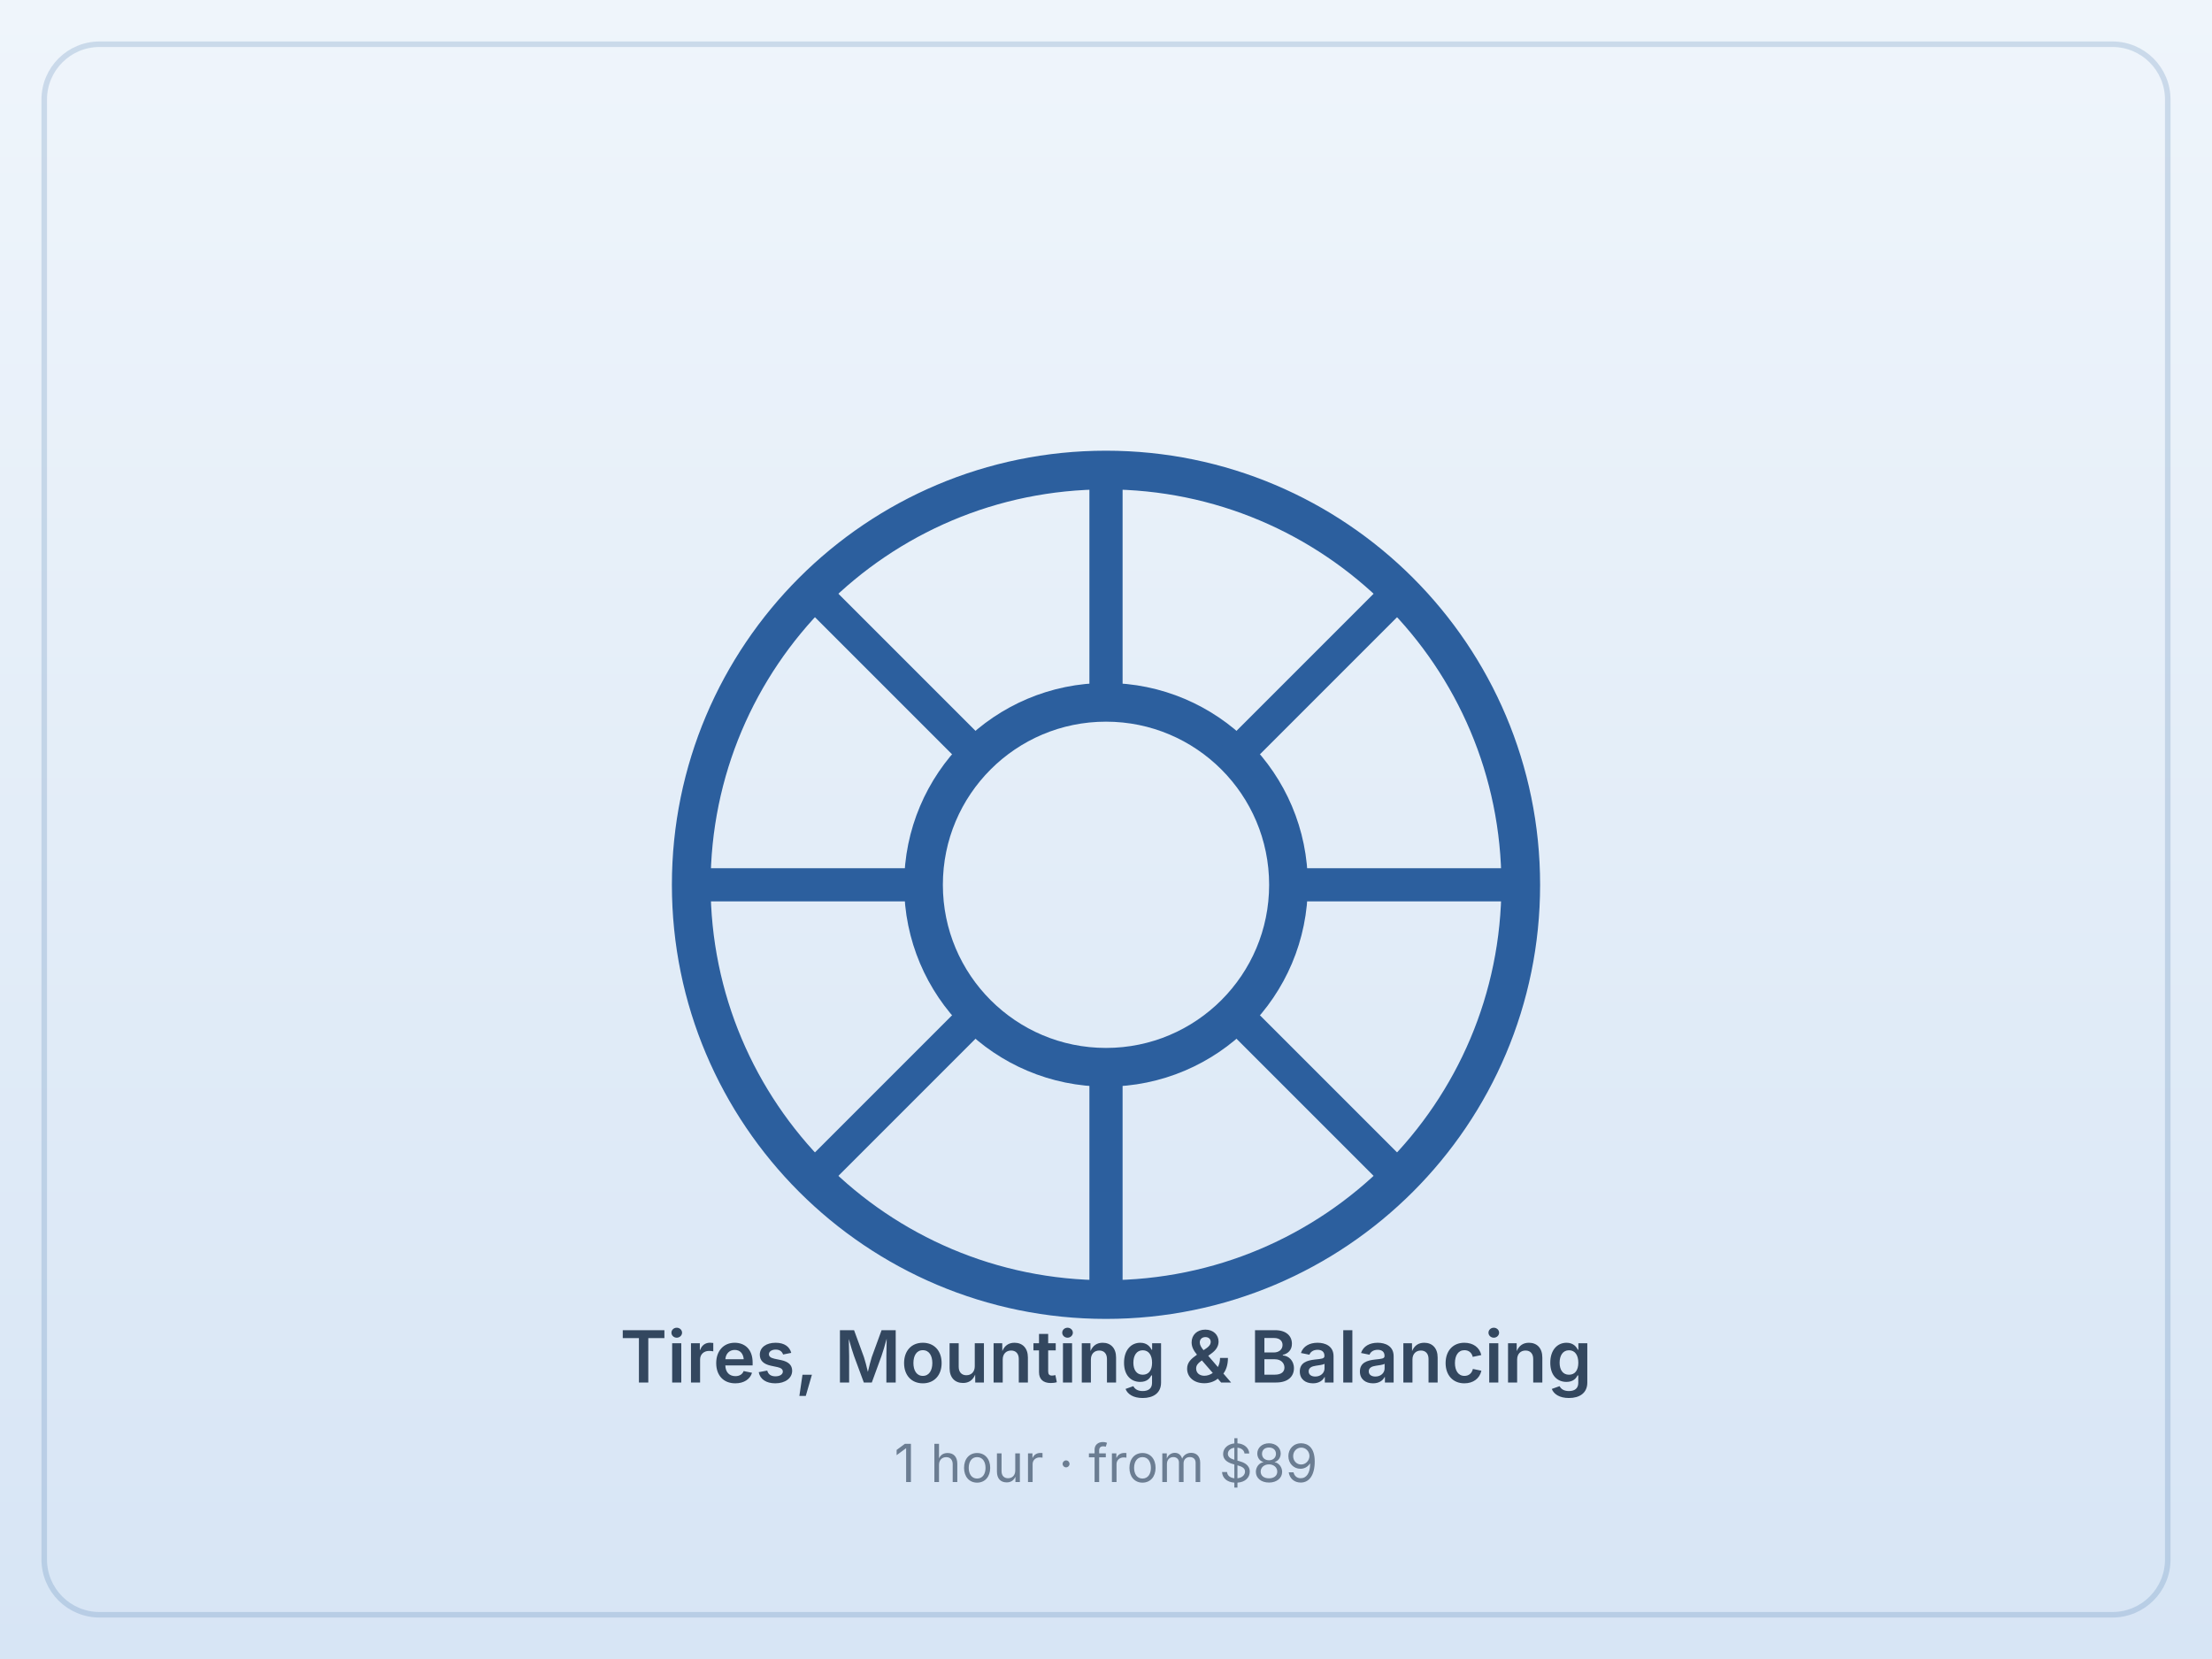
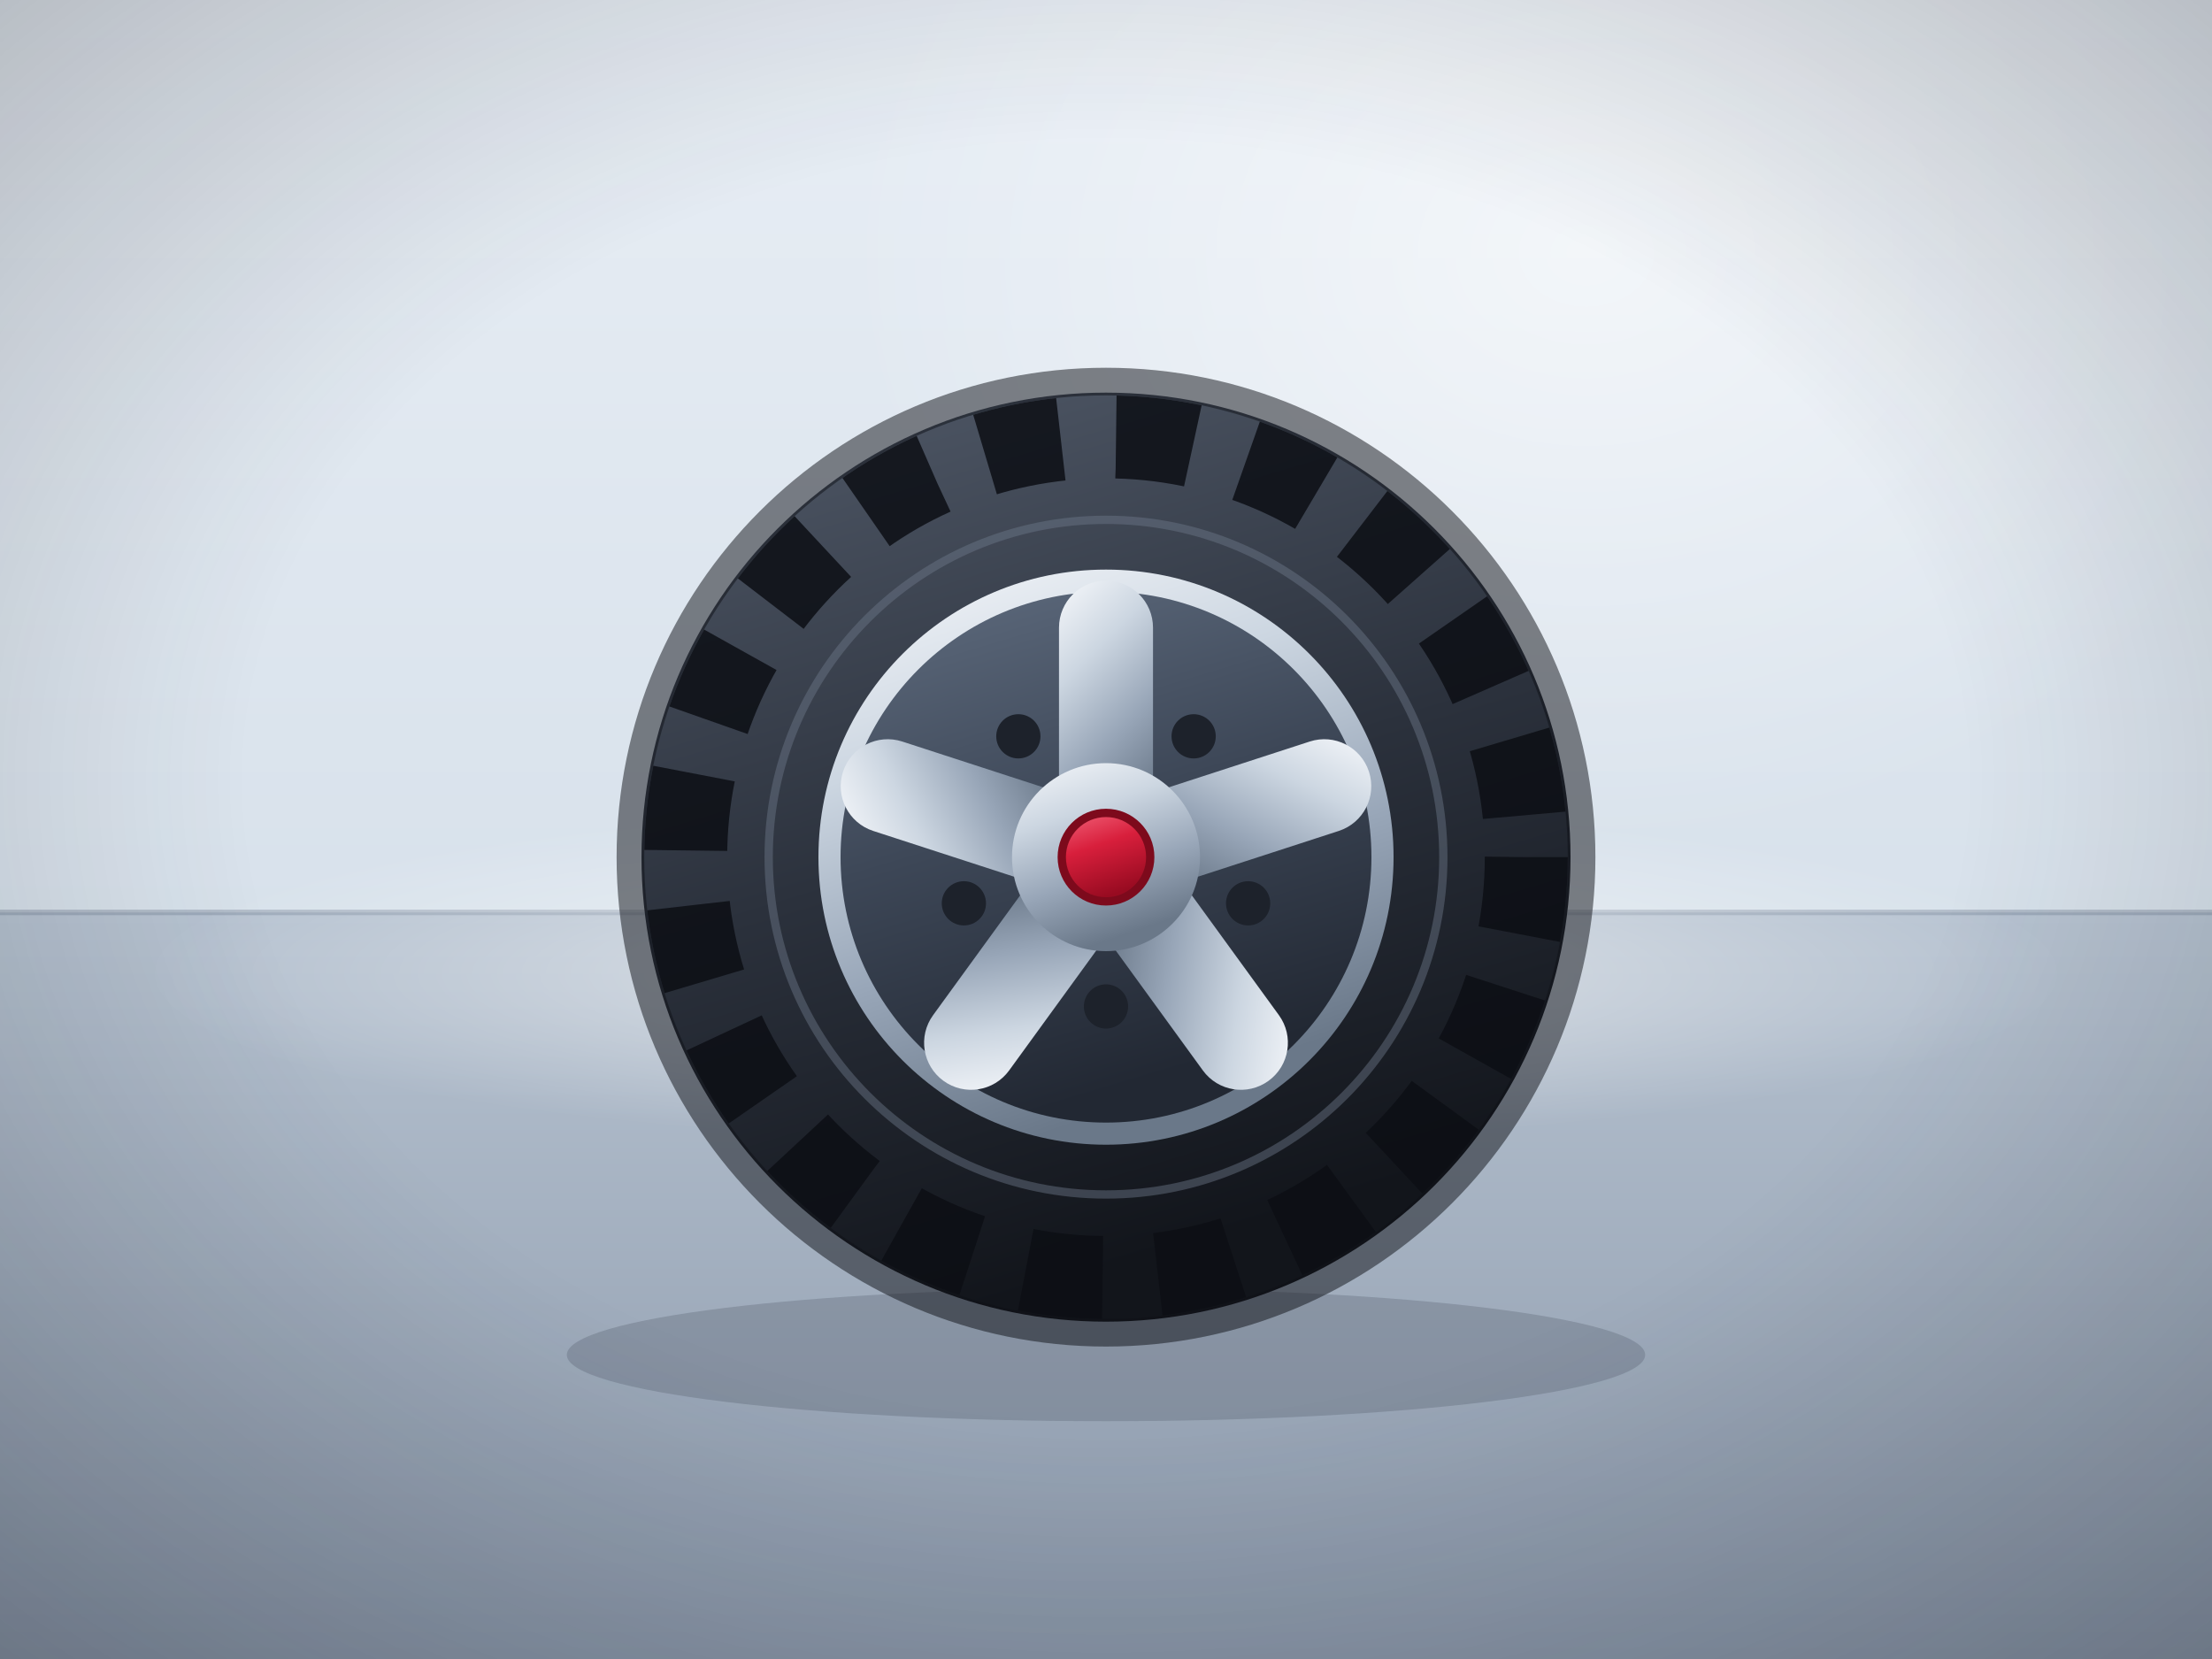
- <svg xmlns="http://www.w3.org/2000/svg" viewBox="0 0 800 600" width="800" height="600" role="img" aria-label="Tires, Mounting &amp; Balancing">
+ <svg xmlns="http://www.w3.org/2000/svg" viewBox="0 0 800 600" width="800" height="600" role="presentation">
  <defs>
-     <linearGradient id="bg" x1="0" y1="0" x2="0" y2="1">
-       <stop offset="0" stop-color="#eff5fb" />
-       <stop offset="1" stop-color="#d7e5f5" />
+     <linearGradient id="wall" x1="0" y1="0" x2="0" y2="1">
+       <stop offset="0" stop-color="#e8eef5" />
+       <stop offset="0.62" stop-color="#d6e0ea" />
+       <stop offset="1" stop-color="#c5d1df" />
+     </linearGradient>
+     <linearGradient id="floor" x1="0" y1="0" x2="0" y2="1">
+       <stop offset="0" stop-color="#b7c3d1" />
+       <stop offset="1" stop-color="#8b98aa" />
+     </linearGradient>
+     <radialGradient id="pool" cx="0.5" cy="0.5" r="0.5">
+       <stop offset="0" stop-color="#ffffff" stop-opacity="0.62" />
+       <stop offset="1" stop-color="#ffffff" stop-opacity="0" />
+     </radialGradient>
+     <radialGradient id="key" cx="0.5" cy="0.5" r="0.5">
+       <stop offset="0" stop-color="#ffffff" stop-opacity="0.55" />
+       <stop offset="1" stop-color="#ffffff" stop-opacity="0" />
+     </radialGradient>
+     <radialGradient id="vig" cx="0.5" cy="0.47" r="0.74">
+       <stop offset="0.52" stop-color="#10131a" stop-opacity="0" />
+       <stop offset="1" stop-color="#10131a" stop-opacity="0.26" />
+     </radialGradient>
+     <linearGradient id="steel" x1="0" y1="0" x2="0.34" y2="1">
+       <stop offset="0" stop-color="#f6f8fb" />
+       <stop offset="0.34" stop-color="#ccd6e1" />
+       <stop offset="0.68" stop-color="#98a6b8" />
+       <stop offset="1" stop-color="#6a7889" />
+     </linearGradient>
+     <linearGradient id="steelDark" x1="0" y1="0" x2="0.3" y2="1">
+       <stop offset="0" stop-color="#5f6c7f" />
+       <stop offset="0.5" stop-color="#3d4757" />
+       <stop offset="1" stop-color="#222833" />
+     </linearGradient>
+     <linearGradient id="graphite" x1="0" y1="0" x2="0.38" y2="1">
+       <stop offset="0" stop-color="#3b4353" />
+       <stop offset="1" stop-color="#161a22" />
+     </linearGradient>
+     <linearGradient id="rubber" x1="0" y1="0" x2="0.3" y2="1">
+       <stop offset="0" stop-color="#525b6a" />
+       <stop offset="0.55" stop-color="#2b313c" />
+       <stop offset="1" stop-color="#12151b" />
+     </linearGradient>
+     <linearGradient id="red" x1="0" y1="0" x2="0.34" y2="1">
+       <stop offset="0" stop-color="#f2637a" />
+       <stop offset="0.45" stop-color="#d81f3c" />
+       <stop offset="1" stop-color="#980b21" />
+     </linearGradient>
+     <linearGradient id="oil" x1="0" y1="0" x2="0.3" y2="1">
+       <stop offset="0" stop-color="#6d5f42" />
+       <stop offset="0.45" stop-color="#3d3324" />
+       <stop offset="1" stop-color="#191410" />
+     </linearGradient>
+     <linearGradient id="screen" x1="0" y1="0" x2="0.4" y2="1">
+       <stop offset="0" stop-color="#a8d6ec" />
+       <stop offset="1" stop-color="#3d7ba4" />
+     </linearGradient>
+     <linearGradient id="paper" x1="0" y1="0" x2="0.25" y2="1">
+       <stop offset="0" stop-color="#ffffff" />
+       <stop offset="1" stop-color="#e4eaf1" />
+     </linearGradient>
+     <linearGradient id="foam" x1="0" y1="0" x2="0.3" y2="1">
+       <stop offset="0" stop-color="#ffffff" />
+       <stop offset="0.6" stop-color="#e6edf4" />
+       <stop offset="1" stop-color="#c2cedb" />
+     </linearGradient>
+     <linearGradient id="hoseBlue" x1="0" y1="0" x2="0.4" y2="1">
+       <stop offset="0" stop-color="#5b9dc6" />
+       <stop offset="1" stop-color="#215a80" />
    </linearGradient>
  </defs>
-   <rect width="800" height="600" fill="url(#bg)" />
-   <rect x="16" y="16" width="768" height="568" rx="20" fill="none" stroke="#2c5f9e" stroke-opacity="0.18" stroke-width="2" />
-   <g transform="translate(0, -10)" fill="none" stroke="#2c5f9e" stroke-width="14" stroke-linecap="round" stroke-linejoin="round">
-     <circle cx="400" cy="330" r="150" />
-     <circle cx="400" cy="330" r="66" />
-     <g stroke-width="12">
-       <path d="M400 180 L400 264" />
-       <path d="M400 396 L400 480" />
-       <path d="M250 330 L334 330" />
-       <path d="M466 330 L550 330" />
-       <path d="M294 224 L353 283" />
-       <path d="M447 377 L506 436" />
-       <path d="M506 224 L447 283" />
-       <path d="M353 377 L294 436" />
-     </g>
-   </g>
-   <text x="400" y="500" text-anchor="middle" font-family="Inter, Segoe UI, system-ui, sans-serif" font-size="26" font-weight="600" fill="#33475f">Tires, Mounting &amp; Balancing</text>
-   <text x="400" y="536" text-anchor="middle" font-family="Inter, Segoe UI, system-ui, sans-serif" font-size="19" fill="#6b7d92">1 hour · from $89</text>
+   <rect width="800" height="600" fill="url(#wall)" />
+   <rect y="330" width="800" height="270" fill="url(#floor)" />
+   <rect y="329" width="800" height="2" fill="#7f8c9e" opacity="0.45" />
+   <ellipse cx="400" cy="352" rx="344" ry="62" fill="url(#pool)" />
+   <ellipse cx="574" cy="92" rx="272" ry="212" fill="url(#key)" />
+   <ellipse cx="400" cy="490" rx="195" ry="24" fill="#2b3240" opacity="0.2" />
+   <circle cx="400" cy="310" r="168" fill="url(#rubber)" />
+   <circle cx="400" cy="310" r="172" fill="none" stroke="#0d1015" stroke-width="10" opacity="0.5" />
+   <circle cx="400" cy="310" r="152" fill="none" stroke="#0c0e14" stroke-width="30" stroke-dasharray="28 20" opacity="0.85" />
+   <circle cx="400" cy="310" r="122" fill="none" stroke="#6d7889" stroke-width="3" opacity="0.45" />
+   <circle cx="400" cy="310" r="104" fill="url(#steel)" />
+   <circle cx="400" cy="310" r="96" fill="url(#steelDark)" />
+   <rect x="-17" y="-100" width="34" height="100" rx="17" transform="translate(400,310) rotate(0)" fill="url(#steel)" />
+   <rect x="-17" y="-100" width="34" height="100" rx="17" transform="translate(400,310) rotate(72)" fill="url(#steel)" />
+   <rect x="-17" y="-100" width="34" height="100" rx="17" transform="translate(400,310) rotate(144)" fill="url(#steel)" />
+   <rect x="-17" y="-100" width="34" height="100" rx="17" transform="translate(400,310) rotate(216)" fill="url(#steel)" />
+   <rect x="-17" y="-100" width="34" height="100" rx="17" transform="translate(400,310) rotate(288)" fill="url(#steel)" />
+   <circle cx="400" cy="310" r="34" fill="url(#steel)" />
+   <circle cx="400.0" cy="364.0" r="8" fill="#1d222b" />
+   <circle cx="348.6" cy="326.7" r="8" fill="#1d222b" />
+   <circle cx="368.3" cy="266.3" r="8" fill="#1d222b" />
+   <circle cx="431.7" cy="266.3" r="8" fill="#1d222b" />
+   <circle cx="451.4" cy="326.7" r="8" fill="#1d222b" />
+   <circle cx="400" cy="310" r="16" fill="url(#red)" />
+   <circle cx="400" cy="310" r="16" fill="none" stroke="#7d0a1c" stroke-width="3" />
+   <rect width="800" height="600" fill="url(#vig)" />
</svg>
